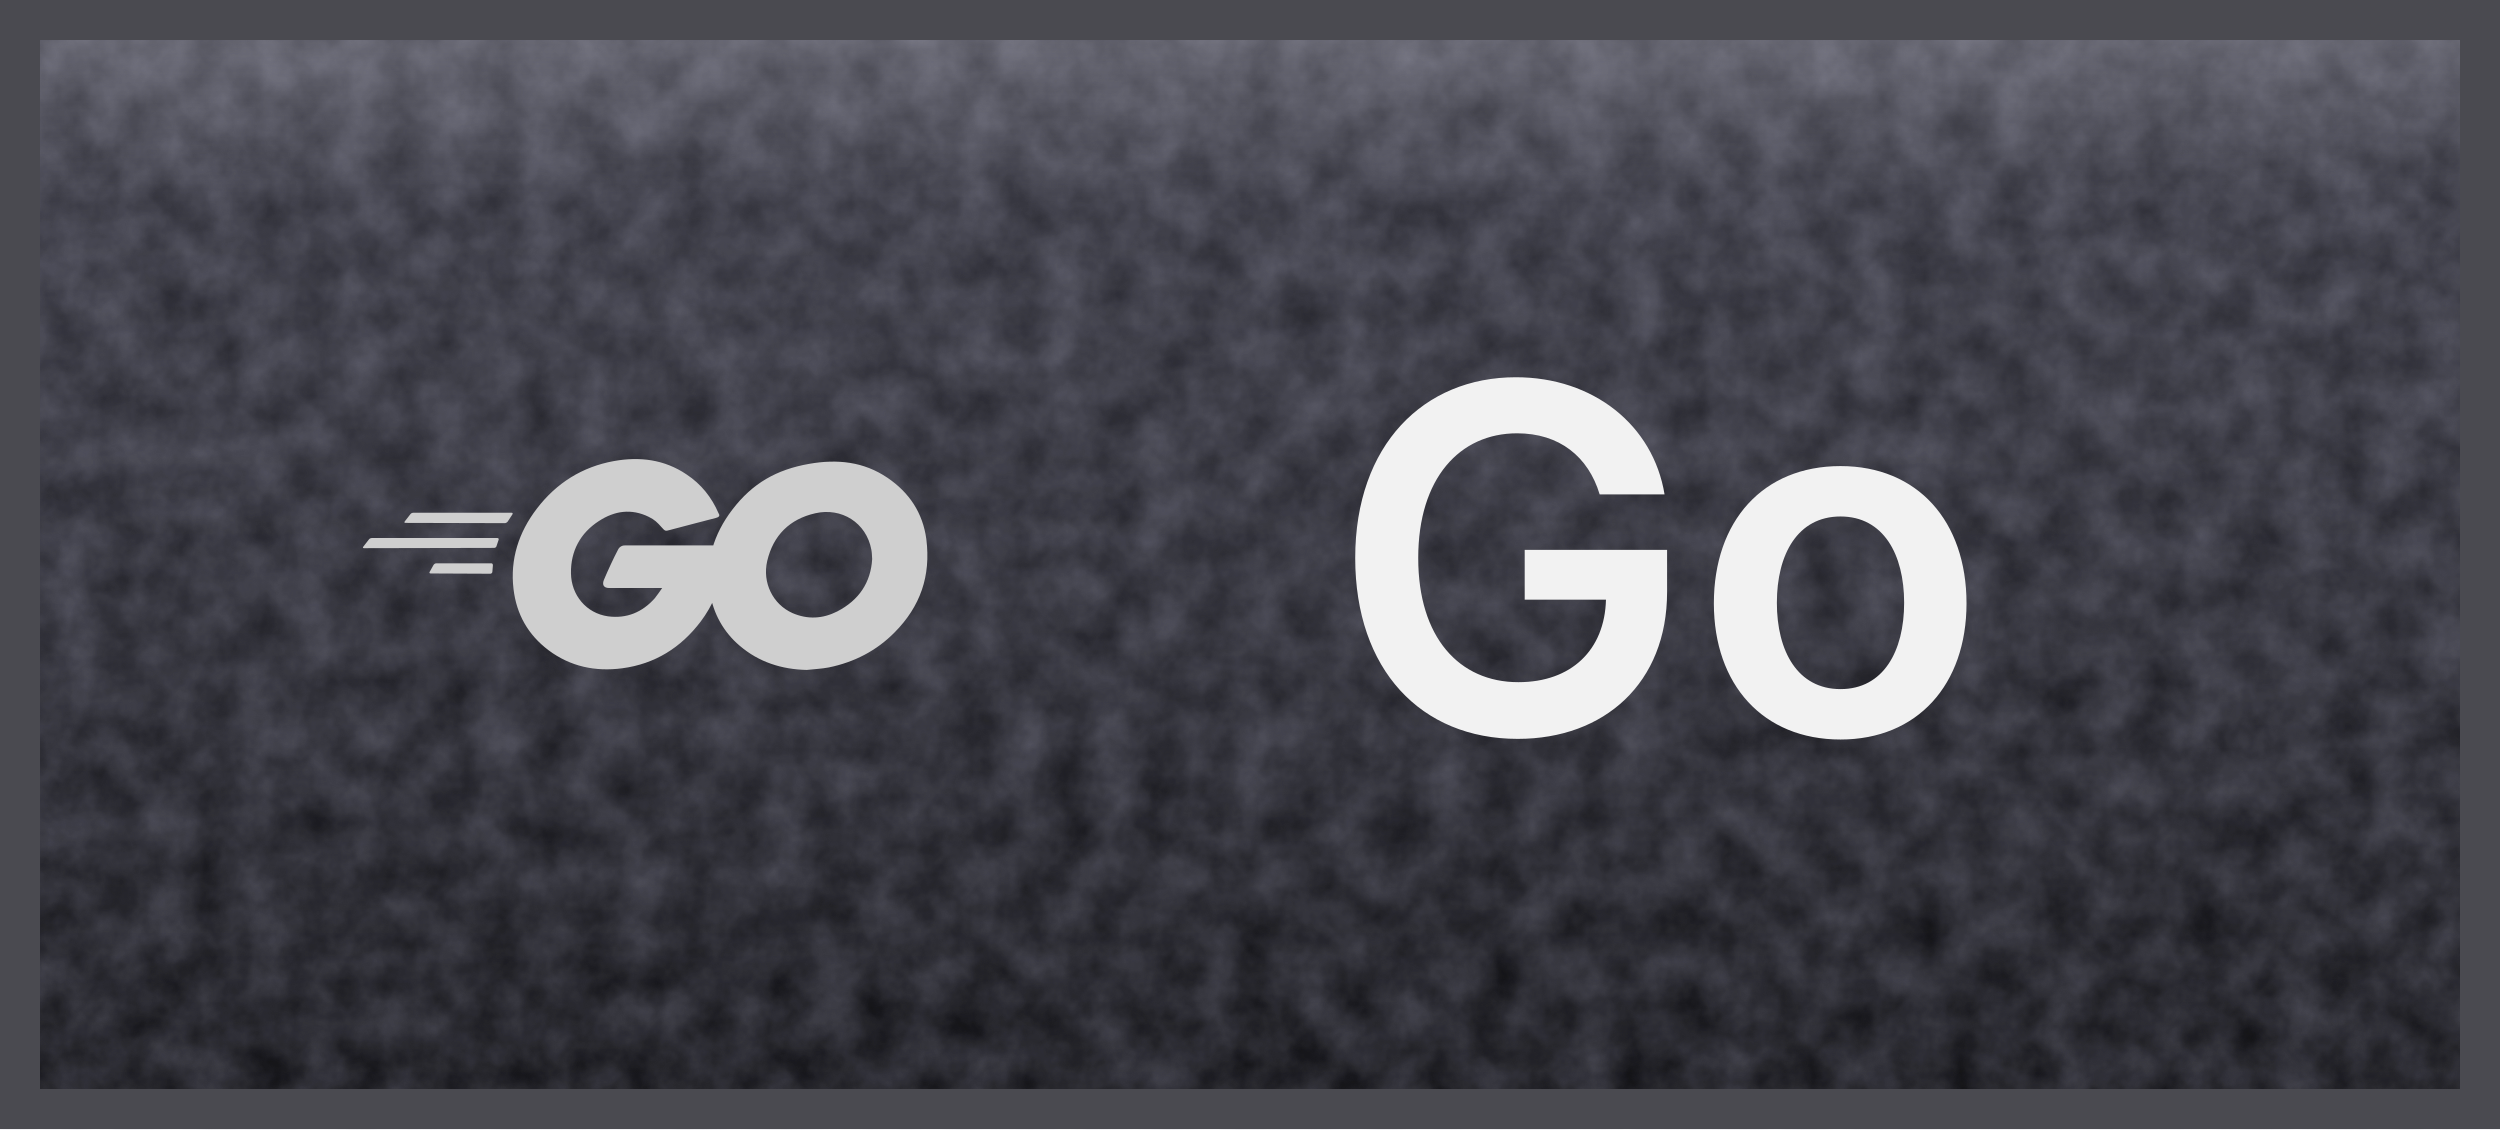
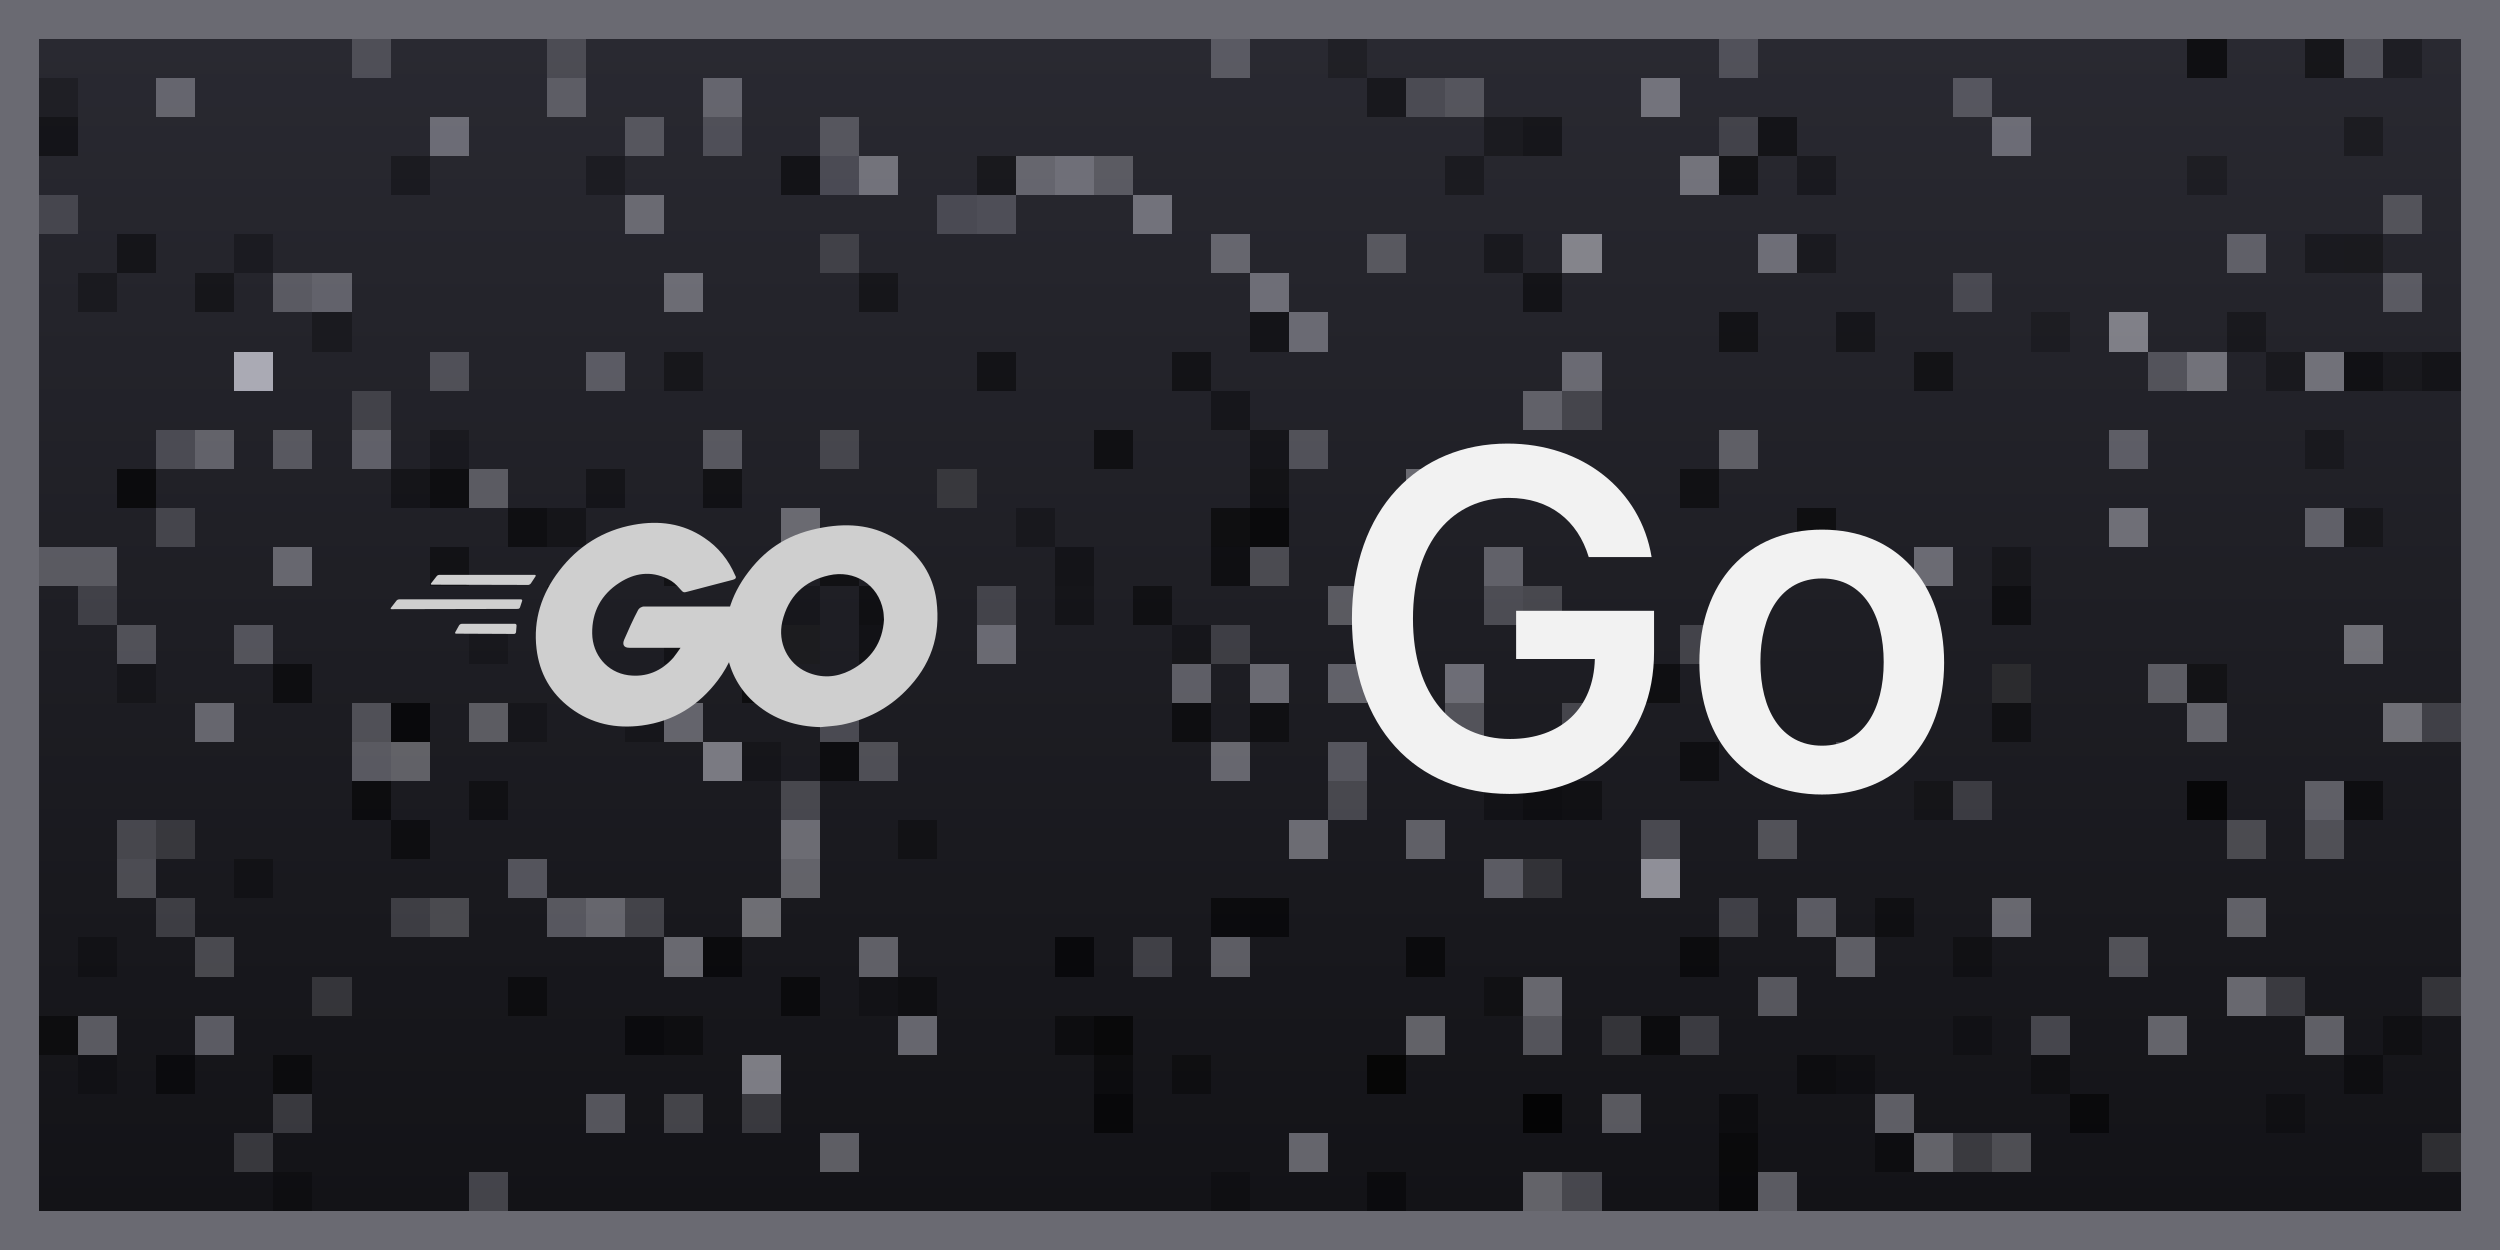
- <svg xmlns="http://www.w3.org/2000/svg" width="62" height="28" viewBox="0 0 62 28" role="img" aria-label="Go">
+ <svg xmlns="http://www.w3.org/2000/svg" width="64" height="32" viewBox="0 0 64 32" role="img" aria-label="Go">
  <defs>
    <linearGradient id="pt" x1="0" y1="0" x2="0" y2="1">
-       <stop offset="0" stop-color="#5a5a64" />
-       <stop offset="0.18" stop-color="#2a2a32" />
-       <stop offset="0.55" stop-color="#1e1e24" />
-       <stop offset="1" stop-color="#08080a" />
+       <stop offset="0" stop-color="#2a2a32" />
+       <stop offset="1" stop-color="#121216" />
    </linearGradient>
-     <filter id="gn" x="0" y="0" width="1" height="1" filterUnits="objectBoundingBox" primitiveUnits="userSpaceOnUse" color-interpolation-filters="sRGB">
-       <feTurbulence type="fractalNoise" baseFrequency="0.85" numOctaves="4" seed="4" stitchTiles="stitch" result="n" />
-       <feColorMatrix type="matrix" values="0 0 0 0 0.78  0 0 0 0 0.78  0 0 0 0 0.82  0 0 0 0.45 0" in="n" result="g" />
-       <feBlend in="SourceGraphic" in2="g" mode="overlay" />
-     </filter>
+     <clipPath id="face">
+       <rect x="0" y="0" width="64" height="32" />
+     </clipPath>
  </defs>
-   <rect x="0" y="0" width="62" height="28" shape-rendering="crispEdges" fill="url(#pt)" filter="url(#gn)" />
-   <rect x="0.5" y="0.5" width="61" height="27" fill="none" stroke="#4a4a50" shape-rendering="crispEdges" />
-   <g transform="translate(9.00 7.00) scale(0.5833)" fill="#cfcfcf">
+   <g clip-path="url(#face)" shape-rendering="crispEdges">
+     <rect x="0" y="0" width="64" height="32" fill="url(#pt)" />
+     <rect x="44" y="8" width="1" height="1" fill="#000000" opacity="0.47" />
+     <rect x="39" y="22" width="1" height="1" fill="#000000" opacity="0.48" />
+     <rect x="41" y="0" width="1" height="1" fill="#c8c8d2" opacity="0.37" />
+     <rect x="4" y="0" width="1" height="1" fill="#000000" opacity="0.43" />
+     <rect x="38" y="3" width="1" height="1" fill="#000000" opacity="0.32" />
+     <rect x="21" y="18" width="1" height="1" fill="#c8c8d2" opacity="0.27" />
+     <rect x="43" y="26" width="1" height="1" fill="#c8c8d2" opacity="0.21" />
+     <rect x="63" y="31" width="1" height="1" fill="#c8c8d2" opacity="0.41" />
+     <rect x="20" y="4" width="1" height="1" fill="#000000" opacity="0.50" />
+     <rect x="12" y="12" width="1" height="1" fill="#c8c8d2" opacity="0.35" />
+     <rect x="60" y="6" width="1" height="1" fill="#000000" opacity="0.31" />
+     <rect x="59" y="0" width="1" height="1" fill="#000000" opacity="0.32" />
+     <rect x="27" y="24" width="1" height="1" fill="#000000" opacity="0.44" />
+     <rect x="56" y="4" width="1" height="1" fill="#000000" opacity="0.24" />
+     <rect x="17" y="24" width="1" height="1" fill="#c8c8d2" opacity="0.46" />
+     <rect x="0" y="22" width="1" height="1" fill="#c8c8d2" opacity="0.45" />
+     <rect x="43" y="16" width="1" height="1" fill="#c8c8d2" opacity="0.22" />
+     <rect x="63" y="2" width="1" height="1" fill="#000000" opacity="0.53" />
+     <rect x="54" y="8" width="1" height="1" fill="#c8c8d2" opacity="0.18" />
+     <rect x="39" y="3" width="1" height="1" fill="#000000" opacity="0.43" />
+     <rect x="10" y="19" width="1" height="1" fill="#000000" opacity="0.40" />
+     <rect x="60" y="9" width="1" height="1" fill="#000000" opacity="0.51" />
+     <rect x="59" y="20" width="1" height="1" fill="#c8c8d2" opacity="0.39" />
+     <rect x="24" y="12" width="1" height="1" fill="#000000" opacity="0.45" />
+     <rect x="54" y="24" width="1" height="1" fill="#c8c8d2" opacity="0.33" />
+     <rect x="39" y="28" width="1" height="1" fill="#000000" opacity="0.56" />
+     <rect x="55" y="17" width="1" height="1" fill="#c8c8d2" opacity="0.37" />
+     <rect x="43" y="4" width="1" height="1" fill="#c8c8d2" opacity="0.47" />
+     <rect x="32" y="7" width="1" height="1" fill="#c8c8d2" opacity="0.45" />
+     <rect x="30" y="18" width="1" height="1" fill="#000000" opacity="0.51" />
+     <rect x="45" y="3" width="1" height="1" fill="#000000" opacity="0.37" />
+     <rect x="22" y="7" width="1" height="1" fill="#000000" opacity="0.39" />
+     <rect x="63" y="27" width="1" height="1" fill="#c8c8d2" opacity="0.25" />
+     <rect x="63" y="18" width="1" height="1" fill="#000000" opacity="0.55" />
+     <rect x="36" y="12" width="1" height="1" fill="#c8c8d2" opacity="0.32" />
+     <rect x="28" y="0" width="1" height="1" fill="#c8c8d2" opacity="0.40" />
+     <rect x="32" y="11" width="1" height="1" fill="#000000" opacity="0.35" />
+     <rect x="32" y="12" width="1" height="1" fill="#000000" opacity="0.44" />
+     <rect x="40" y="10" width="1" height="1" fill="#c8c8d2" opacity="0.21" />
+     <rect x="20" y="21" width="1" height="1" fill="#c8c8d2" opacity="0.47" />
+     <rect x="15" y="9" width="1" height="1" fill="#c8c8d2" opacity="0.34" />
+     <rect x="40" y="30" width="1" height="1" fill="#c8c8d2" opacity="0.29" />
+     <rect x="31" y="1" width="1" height="1" fill="#c8c8d2" opacity="0.31" />
+     <rect x="3" y="31" width="1" height="1" fill="#c8c8d2" opacity="0.44" />
+     <rect x="3" y="16" width="1" height="1" fill="#c8c8d2" opacity="0.30" />
+     <rect x="27" y="4" width="1" height="1" fill="#c8c8d2" opacity="0.45" />
+     <rect x="42" y="22" width="1" height="1" fill="#c8c8d2" opacity="0.40" />
+     <rect x="11" y="0" width="1" height="1" fill="#000000" opacity="0.55" />
+     <rect x="59" y="11" width="1" height="1" fill="#000000" opacity="0.25" />
+     <rect x="46" y="27" width="1" height="1" fill="#000000" opacity="0.39" />
+     <rect x="5" y="18" width="1" height="1" fill="#c8c8d2" opacity="0.43" />
+     <rect x="20" y="25" width="1" height="1" fill="#000000" opacity="0.52" />
+     <rect x="56" y="17" width="1" height="1" fill="#000000" opacity="0.36" />
+     <rect x="20" y="16" width="1" height="1" fill="#c8c8d2" opacity="0.18" />
+     <rect x="13" y="13" width="1" height="1" fill="#000000" opacity="0.52" />
+     <rect x="60" y="16" width="1" height="1" fill="#c8c8d2" opacity="0.48" />
+     <rect x="39" y="26" width="1" height="1" fill="#c8c8d2" opacity="0.35" />
+     <rect x="35" y="30" width="1" height="1" fill="#000000" opacity="0.40" />
+     <rect x="63" y="20" width="1" height="1" fill="#c8c8d2" opacity="0.32" />
+     <rect x="63" y="6" width="1" height="1" fill="#c8c8d2" opacity="0.43" />
+     <rect x="58" y="9" width="1" height="1" fill="#000000" opacity="0.28" />
+     <rect x="1" y="3" width="1" height="1" fill="#000000" opacity="0.48" />
+     <rect x="24" y="12" width="1" height="1" fill="#c8c8d2" opacity="0.21" />
+     <rect x="40" y="9" width="1" height="1" fill="#c8c8d2" opacity="0.43" />
+     <rect x="36" y="0" width="1" height="1" fill="#000000" opacity="0.41" />
+     <rect x="50" y="7" width="1" height="1" fill="#c8c8d2" opacity="0.23" />
+     <rect x="63" y="11" width="1" height="1" fill="#c8c8d2" opacity="0.20" />
+     <rect x="44" y="23" width="1" height="1" fill="#c8c8d2" opacity="0.23" />
+     <rect x="17" y="7" width="1" height="1" fill="#c8c8d2" opacity="0.44" />
+     <rect x="13" y="18" width="1" height="1" fill="#000000" opacity="0.20" />
+     <rect x="25" y="4" width="1" height="1" fill="#000000" opacity="0.36" />
+     <rect x="12" y="18" width="1" height="1" fill="#c8c8d2" opacity="0.37" />
+     <rect x="15" y="12" width="1" height="1" fill="#000000" opacity="0.36" />
+     <rect x="1" y="14" width="1" height="1" fill="#c8c8d2" opacity="0.35" />
+     <rect x="5" y="11" width="1" height="1" fill="#c8c8d2" opacity="0.39" />
+     <rect x="38" y="6" width="1" height="1" fill="#000000" opacity="0.32" />
+     <rect x="1" y="5" width="1" height="1" fill="#c8c8d2" opacity="0.20" />
+     <rect x="51" y="23" width="1" height="1" fill="#c8c8d2" opacity="0.45" />
+     <rect x="19" y="17" width="1" height="1" fill="#000000" opacity="0.37" />
+     <rect x="1" y="2" width="1" height="1" fill="#000000" opacity="0.22" />
+     <rect x="37" y="18" width="1" height="1" fill="#c8c8d2" opacity="0.32" />
+     <rect x="17" y="14" width="1" height="1" fill="#000000" opacity="0.42" />
+     <rect x="32" y="23" width="1" height="1" fill="#000000" opacity="0.29" />
+     <rect x="61" y="26" width="1" height="1" fill="#000000" opacity="0.29" />
+     <rect x="9" y="19" width="1" height="1" fill="#c8c8d2" opacity="0.36" />
+     <rect x="8" y="25" width="1" height="1" fill="#c8c8d2" opacity="0.17" />
+     <rect x="34" y="17" width="1" height="1" fill="#c8c8d2" opacity="0.40" />
+     <rect x="54" y="11" width="1" height="1" fill="#c8c8d2" opacity="0.36" />
+     <rect x="31" y="14" width="1" height="1" fill="#000000" opacity="0.51" />
+     <rect x="29" y="5" width="1" height="1" fill="#c8c8d2" opacity="0.47" />
+     <rect x="34" y="20" width="1" height="1" fill="#c8c8d2" opacity="0.26" />
+     <rect x="19" y="23" width="1" height="1" fill="#000000" opacity="0.47" />
+     <rect x="51" y="17" width="1" height="1" fill="#c8c8d2" opacity="0.39" />
+     <rect x="14" y="15" width="1" height="1" fill="#000000" opacity="0.35" />
+     <rect x="46" y="6" width="1" height="1" fill="#000000" opacity="0.29" />
+     <rect x="14" y="2" width="1" height="1" fill="#c8c8d2" opacity="0.33" />
+     <rect x="47" y="19" width="1" height="1" fill="#c8c8d2" opacity="0.25" />
+     <rect x="10" y="21" width="1" height="1" fill="#000000" opacity="0.45" />
+     <rect x="10" y="23" width="1" height="1" fill="#c8c8d2" opacity="0.21" />
+     <rect x="36" y="26" width="1" height="1" fill="#000000" opacity="0.23" />
+     <rect x="60" y="1" width="1" height="1" fill="#c8c8d2" opacity="0.26" />
+     <rect x="17" y="9" width="1" height="1" fill="#000000" opacity="0.35" />
+     <rect x="31" y="10" width="1" height="1" fill="#000000" opacity="0.34" />
+     <rect x="2" y="14" width="1" height="1" fill="#c8c8d2" opacity="0.35" />
+     <rect x="21" y="14" width="1" height="1" fill="#000000" opacity="0.45" />
+     <rect x="51" y="15" width="1" height="1" fill="#000000" opacity="0.51" />
+     <rect x="54" y="0" width="1" height="1" fill="#c8c8d2" opacity="0.41" />
+     <rect x="15" y="28" width="1" height="1" fill="#c8c8d2" opacity="0.36" />
+     <rect x="40" y="6" width="1" height="1" fill="#c8c8d2" opacity="0.22" />
+     <rect x="57" y="25" width="1" height="1" fill="#c8c8d2" opacity="0.46" />
+     <rect x="56" y="1" width="1" height="1" fill="#000000" opacity="0.43" />
+     <rect x="60" y="3" width="1" height="1" fill="#000000" opacity="0.29" />
+     <rect x="23" y="21" width="1" height="1" fill="#000000" opacity="0.32" />
+     <rect x="7" y="28" width="1" height="1" fill="#c8c8d2" opacity="0.20" />
+     <rect x="47" y="24" width="1" height="1" fill="#c8c8d2" opacity="0.40" />
+     <rect x="3" y="17" width="1" height="1" fill="#000000" opacity="0.24" />
+     <rect x="32" y="8" width="1" height="1" fill="#000000" opacity="0.43" />
+     <rect x="31" y="23" width="1" height="1" fill="#000000" opacity="0.53" />
+     <rect x="40" y="6" width="1" height="1" fill="#c8c8d2" opacity="0.46" />
+     <rect x="27" y="0" width="1" height="1" fill="#000000" opacity="0.39" />
+     <rect x="2" y="27" width="1" height="1" fill="#000000" opacity="0.21" />
+     <rect x="26" y="0" width="1" height="1" fill="#c8c8d2" opacity="0.43" />
+     <rect x="21" y="6" width="1" height="1" fill="#c8c8d2" opacity="0.17" />
+     <rect x="8" y="8" width="1" height="1" fill="#000000" opacity="0.27" />
+     <rect x="28" y="26" width="1" height="1" fill="#000000" opacity="0.52" />
+     <rect x="37" y="19" width="1" height="1" fill="#c8c8d2" opacity="0.25" />
+     <rect x="28" y="11" width="1" height="1" fill="#000000" opacity="0.53" />
+     <rect x="14" y="31" width="1" height="1" fill="#c8c8d2" opacity="0.27" />
+     <rect x="16" y="3" width="1" height="1" fill="#c8c8d2" opacity="0.29" />
+     <rect x="3" y="21" width="1" height="1" fill="#c8c8d2" opacity="0.26" />
+     <rect x="60" y="13" width="1" height="1" fill="#000000" opacity="0.28" />
+     <rect x="51" y="14" width="1" height="1" fill="#000000" opacity="0.26" />
+     <rect x="25" y="9" width="1" height="1" fill="#000000" opacity="0.46" />
+     <rect x="33" y="11" width="1" height="1" fill="#c8c8d2" opacity="0.29" />
+     <rect x="18" y="24" width="1" height="1" fill="#000000" opacity="0.55" />
+     <rect x="43" y="19" width="1" height="1" fill="#000000" opacity="0.45" />
+     <rect x="51" y="18" width="1" height="1" fill="#000000" opacity="0.40" />
+     <rect x="30" y="17" width="1" height="1" fill="#c8c8d2" opacity="0.38" />
+     <rect x="15" y="4" width="1" height="1" fill="#000000" opacity="0.27" />
+     <rect x="63" y="2" width="1" height="1" fill="#000000" opacity="0.45" />
+     <rect x="57" y="23" width="1" height="1" fill="#c8c8d2" opacity="0.23" />
+     <rect x="44" y="1" width="1" height="1" fill="#c8c8d2" opacity="0.25" />
+     <rect x="62" y="18" width="1" height="1" fill="#c8c8d2" opacity="0.21" />
+     <rect x="20" y="22" width="1" height="1" fill="#c8c8d2" opacity="0.42" />
+     <rect x="13" y="22" width="1" height="1" fill="#c8c8d2" opacity="0.34" />
+     <rect x="20" y="13" width="1" height="1" fill="#c8c8d2" opacity="0.44" />
+     <rect x="21" y="11" width="1" height="1" fill="#c8c8d2" opacity="0.22" />
+     <rect x="25" y="16" width="1" height="1" fill="#c8c8d2" opacity="0.45" />
+     <rect x="56" y="31" width="1" height="1" fill="#c8c8d2" opacity="0.28" />
+     <rect x="29" y="15" width="1" height="1" fill="#000000" opacity="0.25" />
+     <rect x="36" y="2" width="1" height="1" fill="#c8c8d2" opacity="0.22" />
+     <rect x="11" y="23" width="1" height="1" fill="#000000" opacity="0.42" />
+     <rect x="6" y="29" width="1" height="1" fill="#c8c8d2" opacity="0.20" />
+     <rect x="22" y="25" width="1" height="1" fill="#000000" opacity="0.20" />
+     <rect x="20" y="15" width="1" height="1" fill="#000000" opacity="0.22" />
+     <rect x="11" y="11" width="1" height="1" fill="#000000" opacity="0.23" />
+     <rect x="54" y="8" width="1" height="1" fill="#c8c8d2" opacity="0.46" />
+     <rect x="42" y="26" width="1" height="1" fill="#000000" opacity="0.47" />
+     <rect x="57" y="8" width="1" height="1" fill="#000000" opacity="0.31" />
+     <rect x="18" y="3" width="1" height="1" fill="#c8c8d2" opacity="0.25" />
+     <rect x="51" y="3" width="1" height="1" fill="#c8c8d2" opacity="0.43" />
+     <rect x="60" y="20" width="1" height="1" fill="#000000" opacity="0.47" />
+     <rect x="27" y="14" width="1" height="1" fill="#000000" opacity="0.35" />
+     <rect x="18" y="2" width="1" height="1" fill="#c8c8d2" opacity="0.38" />
+     <rect x="7" y="17" width="1" height="1" fill="#000000" opacity="0.51" />
+     <rect x="7" y="7" width="1" height="1" fill="#c8c8d2" opacity="0.33" />
+     <rect x="48" y="31" width="1" height="1" fill="#c8c8d2" opacity="0.17" />
+     <rect x="11" y="12" width="1" height="1" fill="#000000" opacity="0.56" />
+     <rect x="19" y="27" width="1" height="1" fill="#c8c8d2" opacity="0.20" />
+     <rect x="36" y="26" width="1" height="1" fill="#c8c8d2" opacity="0.44" />
+     <rect x="31" y="13" width="1" height="1" fill="#000000" opacity="0.54" />
+     <rect x="22" y="15" width="1" height="1" fill="#000000" opacity="0.46" />
+     <rect x="7" y="14" width="1" height="1" fill="#000000" opacity="0.26" />
+     <rect x="49" y="29" width="1" height="1" fill="#c8c8d2" opacity="0.44" />
+     <rect x="62" y="25" width="1" height="1" fill="#000000" opacity="0.42" />
+     <rect x="38" y="22" width="1" height="1" fill="#c8c8d2" opacity="0.38" />
+     <rect x="50" y="2" width="1" height="1" fill="#c8c8d2" opacity="0.29" />
+     <rect x="20" y="20" width="1" height="1" fill="#c8c8d2" opacity="0.26" />
+     <rect x="62" y="29" width="1" height="1" fill="#000000" opacity="0.38" />
+     <rect x="0" y="2" width="1" height="1" fill="#000000" opacity="0.45" />
+     <rect x="43" y="24" width="1" height="1" fill="#000000" opacity="0.51" />
+     <rect x="4" y="21" width="1" height="1" fill="#c8c8d2" opacity="0.17" />
+     <rect x="2" y="7" width="1" height="1" fill="#000000" opacity="0.29" />
+     <rect x="22" y="24" width="1" height="1" fill="#c8c8d2" opacity="0.41" />
+     <rect x="3" y="22" width="1" height="1" fill="#c8c8d2" opacity="0.29" />
+     <rect x="37" y="2" width="1" height="1" fill="#c8c8d2" opacity="0.28" />
+     <rect x="27" y="15" width="1" height="1" fill="#000000" opacity="0.33" />
+     <rect x="39" y="10" width="1" height="1" fill="#c8c8d2" opacity="0.38" />
+     <rect x="16" y="31" width="1" height="1" fill="#000000" opacity="0.30" />
+     <rect x="51" y="29" width="1" height="1" fill="#c8c8d2" opacity="0.32" />
+     <rect x="32" y="13" width="1" height="1" fill="#000000" opacity="0.46" />
+     <rect x="34" y="1" width="1" height="1" fill="#000000" opacity="0.23" />
+     <rect x="9" y="20" width="1" height="1" fill="#000000" opacity="0.53" />
+     <rect x="25" y="15" width="1" height="1" fill="#c8c8d2" opacity="0.22" />
+     <rect x="17" y="26" width="1" height="1" fill="#000000" opacity="0.37" />
+     <rect x="40" y="20" width="1" height="1" fill="#000000" opacity="0.37" />
+     <rect x="17" y="16" width="1" height="1" fill="#000000" opacity="0.35" />
+     <rect x="28" y="27" width="1" height="1" fill="#000000" opacity="0.41" />
+     <rect x="48" y="29" width="1" height="1" fill="#000000" opacity="0.33" />
+     <rect x="35" y="6" width="1" height="1" fill="#c8c8d2" opacity="0.31" />
+     <rect x="50" y="20" width="1" height="1" fill="#c8c8d2" opacity="0.19" />
+     <rect x="29" y="15" width="1" height="1" fill="#000000" opacity="0.28" />
+     <rect x="59" y="26" width="1" height="1" fill="#c8c8d2" opacity="0.41" />
+     <rect x="35" y="27" width="1" height="1" fill="#000000" opacity="0.45" />
+     <rect x="6" y="6" width="1" height="1" fill="#000000" opacity="0.26" />
+     <rect x="14" y="1" width="1" height="1" fill="#c8c8d2" opacity="0.22" />
+     <rect x="5" y="26" width="1" height="1" fill="#c8c8d2" opacity="0.39" />
+     <rect x="44" y="3" width="1" height="1" fill="#c8c8d2" opacity="0.17" />
+     <rect x="31" y="31" width="1" height="1" fill="#c8c8d2" opacity="0.28" />
+     <rect x="50" y="26" width="1" height="1" fill="#000000" opacity="0.22" />
+     <rect x="19" y="28" width="1" height="1" fill="#c8c8d2" opacity="0.20" />
+     <rect x="46" y="4" width="1" height="1" fill="#000000" opacity="0.33" />
+     <rect x="49" y="14" width="1" height="1" fill="#c8c8d2" opacity="0.45" />
+     <rect x="52" y="26" width="1" height="1" fill="#c8c8d2" opacity="0.27" />
+     <rect x="9" y="1" width="1" height="1" fill="#c8c8d2" opacity="0.24" />
+     <rect x="10" y="4" width="1" height="1" fill="#000000" opacity="0.31" />
+     <rect x="36" y="12" width="1" height="1" fill="#c8c8d2" opacity="0.17" />
+     <rect x="49" y="20" width="1" height="1" fill="#000000" opacity="0.24" />
+     <rect x="45" y="21" width="1" height="1" fill="#c8c8d2" opacity="0.32" />
+     <rect x="50" y="24" width="1" height="1" fill="#000000" opacity="0.30" />
+     <rect x="28" y="31" width="1" height="1" fill="#000000" opacity="0.39" />
+     <rect x="44" y="30" width="1" height="1" fill="#000000" opacity="0.50" />
+     <rect x="36" y="24" width="1" height="1" fill="#000000" opacity="0.54" />
+     <rect x="7" y="11" width="1" height="1" fill="#c8c8d2" opacity="0.33" />
+     <rect x="12" y="30" width="1" height="1" fill="#c8c8d2" opacity="0.27" />
+     <rect x="33" y="21" width="1" height="1" fill="#c8c8d2" opacity="0.47" />
+     <rect x="46" y="13" width="1" height="1" fill="#000000" opacity="0.54" />
+     <rect x="1" y="26" width="1" height="1" fill="#000000" opacity="0.43" />
+     <rect x="59" y="1" width="1" height="1" fill="#000000" opacity="0.47" />
+     <rect x="53" y="28" width="1" height="1" fill="#000000" opacity="0.53" />
+     <rect x="56" y="18" width="1" height="1" fill="#c8c8d2" opacity="0.41" />
+     <rect x="16" y="23" width="1" height="1" fill="#c8c8d2" opacity="0.24" />
+     <rect x="22" y="16" width="1" height="1" fill="#000000" opacity="0.39" />
+     <rect x="38" y="19" width="1" height="1" fill="#000000" opacity="0.36" />
+     <rect x="36" y="21" width="1" height="1" fill="#c8c8d2" opacity="0.40" />
+     <rect x="57" y="21" width="1" height="1" fill="#c8c8d2" opacity="0.28" />
+     <rect x="39" y="30" width="1" height="1" fill="#c8c8d2" opacity="0.44" />
+     <rect x="5" y="0" width="1" height="1" fill="#000000" opacity="0.43" />
+     <rect x="48" y="28" width="1" height="1" fill="#c8c8d2" opacity="0.41" />
+     <rect x="4" y="2" width="1" height="1" fill="#c8c8d2" opacity="0.38" />
+     <rect x="45" y="19" width="1" height="1" fill="#000000" opacity="0.45" />
+     <rect x="58" y="25" width="1" height="1" fill="#c8c8d2" opacity="0.20" />
+     <rect x="61" y="9" width="1" height="1" fill="#000000" opacity="0.29" />
+     <rect x="32" y="18" width="1" height="1" fill="#000000" opacity="0.44" />
+     <rect x="11" y="9" width="1" height="1" fill="#c8c8d2" opacity="0.27" />
+     <rect x="9" y="10" width="1" height="1" fill="#c8c8d2" opacity="0.19" />
+     <rect x="42" y="2" width="1" height="1" fill="#c8c8d2" opacity="0.47" />
+     <rect x="31" y="19" width="1" height="1" fill="#c8c8d2" opacity="0.44" />
+     <rect x="45" y="3" width="1" height="1" fill="#000000" opacity="0.21" />
+     <rect x="49" y="0" width="1" height="1" fill="#000000" opacity="0.28" />
+     <rect x="51" y="17" width="1" height="1" fill="#000000" opacity="0.55" />
+     <rect x="6" y="22" width="1" height="1" fill="#000000" opacity="0.28" />
+     <rect x="12" y="0" width="1" height="1" fill="#000000" opacity="0.39" />
+     <rect x="4" y="27" width="1" height="1" fill="#000000" opacity="0.48" />
+     <rect x="19" y="23" width="1" height="1" fill="#c8c8d2" opacity="0.38" />
+     <rect x="7" y="27" width="1" height="1" fill="#000000" opacity="0.45" />
+     <rect x="48" y="23" width="1" height="1" fill="#000000" opacity="0.37" />
+     <rect x="52" y="8" width="1" height="1" fill="#000000" opacity="0.20" />
+     <rect x="8" y="7" width="1" height="1" fill="#c8c8d2" opacity="0.38" />
+     <rect x="22" y="19" width="1" height="1" fill="#c8c8d2" opacity="0.30" />
+     <rect x="19" y="19" width="1" height="1" fill="#000000" opacity="0.21" />
+     <rect x="35" y="27" width="1" height="1" fill="#000000" opacity="0.54" />
+     <rect x="16" y="26" width="1" height="1" fill="#000000" opacity="0.48" />
+     <rect x="37" y="4" width="1" height="1" fill="#000000" opacity="0.30" />
+     <rect x="20" y="16" width="1" height="1" fill="#000000" opacity="0.54" />
+     <rect x="29" y="24" width="1" height="1" fill="#c8c8d2" opacity="0.23" />
+     <rect x="23" y="25" width="1" height="1" fill="#000000" opacity="0.35" />
+     <rect x="16" y="18" width="1" height="1" fill="#000000" opacity="0.22" />
+     <rect x="18" y="31" width="1" height="1" fill="#c8c8d2" opacity="0.31" />
+     <rect x="5" y="24" width="1" height="1" fill="#c8c8d2" opacity="0.28" />
+     <rect x="23" y="26" width="1" height="1" fill="#c8c8d2" opacity="0.45" />
+     <rect x="57" y="6" width="1" height="1" fill="#c8c8d2" opacity="0.36" />
+     <rect x="22" y="4" width="1" height="1" fill="#c8c8d2" opacity="0.47" />
+     <rect x="21" y="4" width="1" height="1" fill="#c8c8d2" opacity="0.23" />
+     <rect x="17" y="18" width="1" height="1" fill="#c8c8d2" opacity="0.42" />
+     <rect x="32" y="23" width="1" height="1" fill="#000000" opacity="0.39" />
+     <rect x="7" y="14" width="1" height="1" fill="#c8c8d2" opacity="0.27" />
+     <rect x="3" y="12" width="1" height="1" fill="#000000" opacity="0.30" />
+     <rect x="33" y="29" width="1" height="1" fill="#c8c8d2" opacity="0.45" />
+     <rect x="56" y="20" width="1" height="1" fill="#000000" opacity="0.49" />
+     <rect x="32" y="14" width="1" height="1" fill="#c8c8d2" opacity="0.26" />
+     <rect x="62" y="9" width="1" height="1" fill="#000000" opacity="0.42" />
+     <rect x="42" y="22" width="1" height="1" fill="#c8c8d2" opacity="0.46" />
+     <rect x="10" y="18" width="1" height="1" fill="#000000" opacity="0.42" />
+     <rect x="58" y="28" width="1" height="1" fill="#000000" opacity="0.24" />
+     <rect x="1" y="31" width="1" height="1" fill="#c8c8d2" opacity="0.47" />
+     <rect x="4" y="23" width="1" height="1" fill="#c8c8d2" opacity="0.21" />
+     <rect x="18" y="19" width="1" height="1" fill="#c8c8d2" opacity="0.38" />
+     <rect x="4" y="11" width="1" height="1" fill="#c8c8d2" opacity="0.25" />
+     <rect x="11" y="23" width="1" height="1" fill="#c8c8d2" opacity="0.32" />
+     <rect x="18" y="12" width="1" height="1" fill="#000000" opacity="0.46" />
+     <rect x="25" y="5" width="1" height="1" fill="#c8c8d2" opacity="0.25" />
+     <rect x="34" y="19" width="1" height="1" fill="#c8c8d2" opacity="0.34" />
+     <rect x="39" y="28" width="1" height="1" fill="#000000" opacity="0.54" />
+     <rect x="56" y="20" width="1" height="1" fill="#000000" opacity="0.47" />
+     <rect x="32" y="17" width="1" height="1" fill="#c8c8d2" opacity="0.45" />
+     <rect x="28" y="4" width="1" height="1" fill="#c8c8d2" opacity="0.32" />
+     <rect x="27" y="24" width="1" height="1" fill="#000000" opacity="0.27" />
+     <rect x="50" y="31" width="1" height="1" fill="#000000" opacity="0.44" />
+     <rect x="19" y="23" width="1" height="1" fill="#c8c8d2" opacity="0.22" />
+     <rect x="31" y="24" width="1" height="1" fill="#c8c8d2" opacity="0.39" />
+     <rect x="37" y="17" width="1" height="1" fill="#c8c8d2" opacity="0.47" />
+     <rect x="56" y="1" width="1" height="1" fill="#000000" opacity="0.34" />
+     <rect x="33" y="8" width="1" height="1" fill="#c8c8d2" opacity="0.43" />
+     <rect x="45" y="30" width="1" height="1" fill="#c8c8d2" opacity="0.40" />
+     <rect x="21" y="3" width="1" height="1" fill="#c8c8d2" opacity="0.29" />
+     <rect x="57" y="23" width="1" height="1" fill="#c8c8d2" opacity="0.24" />
+     <rect x="3" y="6" width="1" height="1" fill="#000000" opacity="0.43" />
+     <rect x="9" y="11" width="1" height="1" fill="#c8c8d2" opacity="0.38" />
+     <rect x="7" y="30" width="1" height="1" fill="#000000" opacity="0.26" />
+     <rect x="50" y="29" width="1" height="1" fill="#c8c8d2" opacity="0.21" />
+     <rect x="18" y="19" width="1" height="1" fill="#c8c8d2" opacity="0.27" />
+     <rect x="28" y="28" width="1" height="1" fill="#000000" opacity="0.48" />
+     <rect x="24" y="5" width="1" height="1" fill="#c8c8d2" opacity="0.23" />
+     <rect x="38" y="14" width="1" height="1" fill="#c8c8d2" opacity="0.39" />
+     <rect x="2" y="24" width="1" height="1" fill="#000000" opacity="0.24" />
+     <rect x="6" y="16" width="1" height="1" fill="#c8c8d2" opacity="0.32" />
+     <rect x="59" y="9" width="1" height="1" fill="#c8c8d2" opacity="0.47" />
+     <rect x="31" y="30" width="1" height="1" fill="#000000" opacity="0.21" />
+     <rect x="34" y="31" width="1" height="1" fill="#000000" opacity="0.34" />
+     <rect x="47" y="27" width="1" height="1" fill="#000000" opacity="0.27" />
+     <rect x="62" y="29" width="1" height="1" fill="#c8c8d2" opacity="0.18" />
+     <rect x="54" y="13" width="1" height="1" fill="#c8c8d2" opacity="0.47" />
+     <rect x="45" y="6" width="1" height="1" fill="#c8c8d2" opacity="0.45" />
+     <rect x="55" y="26" width="1" height="1" fill="#c8c8d2" opacity="0.44" />
+     <rect x="13" y="25" width="1" height="1" fill="#000000" opacity="0.43" />
+     <rect x="12" y="20" width="1" height="1" fill="#000000" opacity="0.37" />
+     <rect x="26" y="4" width="1" height="1" fill="#c8c8d2" opacity="0.39" />
+     <rect x="27" y="0" width="1" height="1" fill="#000000" opacity="0.27" />
+     <rect x="0" y="14" width="1" height="1" fill="#c8c8d2" opacity="0.47" />
+     <rect x="61" y="1" width="1" height="1" fill="#000000" opacity="0.26" />
+     <rect x="4" y="13" width="1" height="1" fill="#c8c8d2" opacity="0.22" />
+     <rect x="10" y="19" width="1" height="1" fill="#c8c8d2" opacity="0.44" />
+     <rect x="35" y="2" width="1" height="1" fill="#000000" opacity="0.39" />
+     <rect x="38" y="20" width="1" height="1" fill="#000000" opacity="0.29" />
+     <rect x="39" y="22" width="1" height="1" fill="#c8c8d2" opacity="0.20" />
+     <rect x="41" y="26" width="1" height="1" fill="#c8c8d2" opacity="0.17" />
+     <rect x="39" y="7" width="1" height="1" fill="#000000" opacity="0.46" />
+     <rect x="12" y="16" width="1" height="1" fill="#000000" opacity="0.21" />
+     <rect x="10" y="12" width="1" height="1" fill="#000000" opacity="0.36" />
+     <rect x="37" y="31" width="1" height="1" fill="#c8c8d2" opacity="0.47" />
+     <rect x="39" y="20" width="1" height="1" fill="#000000" opacity="0.45" />
+     <rect x="34" y="15" width="1" height="1" fill="#c8c8d2" opacity="0.35" />
+     <rect x="16" y="5" width="1" height="1" fill="#c8c8d2" opacity="0.42" />
+     <rect x="44" y="11" width="1" height="1" fill="#c8c8d2" opacity="0.37" />
+     <rect x="28" y="28" width="1" height="1" fill="#000000" opacity="0.23" />
+     <rect x="62" y="0" width="1" height="1" fill="#000000" opacity="0.49" />
+     <rect x="21" y="29" width="1" height="1" fill="#c8c8d2" opacity="0.41" />
+     <rect x="59" y="21" width="1" height="1" fill="#c8c8d2" opacity="0.31" />
+     <rect x="47" y="8" width="1" height="1" fill="#000000" opacity="0.38" />
+     <rect x="18" y="11" width="1" height="1" fill="#c8c8d2" opacity="0.33" />
+     <rect x="14" y="23" width="1" height="1" fill="#c8c8d2" opacity="0.36" />
+     <rect x="26" y="13" width="1" height="1" fill="#000000" opacity="0.24" />
+     <rect x="30" y="9" width="1" height="1" fill="#000000" opacity="0.46" />
+     <rect x="42" y="21" width="1" height="1" fill="#c8c8d2" opacity="0.27" />
+     <rect x="61" y="5" width="1" height="1" fill="#c8c8d2" opacity="0.28" />
+     <rect x="61" y="7" width="1" height="1" fill="#c8c8d2" opacity="0.33" />
+     <rect x="27" y="26" width="1" height="1" fill="#000000" opacity="0.40" />
+     <rect x="46" y="23" width="1" height="1" fill="#c8c8d2" opacity="0.38" />
+     <rect x="10" y="18" width="1" height="1" fill="#000000" opacity="0.41" />
+     <rect x="45" y="25" width="1" height="1" fill="#c8c8d2" opacity="0.36" />
+     <rect x="42" y="17" width="1" height="1" fill="#000000" opacity="0.49" />
+     <rect x="59" y="13" width="1" height="1" fill="#c8c8d2" opacity="0.38" />
+     <rect x="45" y="31" width="1" height="1" fill="#000000" opacity="0.30" />
+     <rect x="30" y="27" width="1" height="1" fill="#000000" opacity="0.33" />
+     <rect x="44" y="29" width="1" height="1" fill="#000000" opacity="0.52" />
+     <rect x="6" y="9" width="1" height="1" fill="#c8c8d2" opacity="0.41" />
+     <rect x="38" y="15" width="1" height="1" fill="#c8c8d2" opacity="0.27" />
+     <rect x="43" y="12" width="1" height="1" fill="#000000" opacity="0.48" />
+     <rect x="38" y="25" width="1" height="1" fill="#000000" opacity="0.28" />
+     <rect x="39" y="15" width="1" height="1" fill="#c8c8d2" opacity="0.24" />
+     <rect x="17" y="28" width="1" height="1" fill="#c8c8d2" opacity="0.26" />
+     <rect x="5" y="7" width="1" height="1" fill="#000000" opacity="0.39" />
+     <rect x="49" y="9" width="1" height="1" fill="#000000" opacity="0.47" />
+     <rect x="56" y="9" width="1" height="1" fill="#c8c8d2" opacity="0.48" />
+     <rect x="44" y="28" width="1" height="1" fill="#000000" opacity="0.36" />
+     <rect x="7" y="14" width="1" height="1" fill="#c8c8d2" opacity="0.25" />
+     <rect x="31" y="6" width="1" height="1" fill="#c8c8d2" opacity="0.40" />
+     <rect x="32" y="13" width="1" height="1" fill="#000000" opacity="0.42" />
+     <rect x="3" y="12" width="1" height="1" fill="#000000" opacity="0.51" />
+     <rect x="27" y="0" width="1" height="1" fill="#c8c8d2" opacity="0.39" />
+     <rect x="19" y="17" width="1" height="1" fill="#000000" opacity="0.30" />
+     <rect x="30" y="16" width="1" height="1" fill="#000000" opacity="0.25" />
+     <rect x="52" y="27" width="1" height="1" fill="#000000" opacity="0.26" />
+     <rect x="15" y="23" width="1" height="1" fill="#c8c8d2" opacity="0.44" />
+     <rect x="41" y="28" width="1" height="1" fill="#c8c8d2" opacity="0.38" />
+     <rect x="61" y="18" width="1" height="1" fill="#c8c8d2" opacity="0.48" />
+     <rect x="14" y="13" width="1" height="1" fill="#000000" opacity="0.34" />
+     <rect x="11" y="3" width="1" height="1" fill="#c8c8d2" opacity="0.43" />
+     <rect x="31" y="16" width="1" height="1" fill="#c8c8d2" opacity="0.19" />
+     <rect x="39" y="25" width="1" height="1" fill="#c8c8d2" opacity="0.45" />
+     <rect x="54" y="31" width="1" height="1" fill="#c8c8d2" opacity="0.34" />
+     <rect x="2" y="26" width="1" height="1" fill="#c8c8d2" opacity="0.38" />
+     <rect x="11" y="14" width="1" height="1" fill="#000000" opacity="0.42" />
+     <rect x="19" y="27" width="1" height="1" fill="#c8c8d2" opacity="0.47" />
+     <rect x="9" y="18" width="1" height="1" fill="#c8c8d2" opacity="0.30" />
+     <rect x="2" y="15" width="1" height="1" fill="#c8c8d2" opacity="0.20" />
+     <rect x="21" y="0" width="1" height="1" fill="#c8c8d2" opacity="0.32" />
+     <rect x="6" y="9" width="1" height="1" fill="#c8c8d2" opacity="0.43" />
+     <rect x="60" y="27" width="1" height="1" fill="#000000" opacity="0.34" />
+     <rect x="28" y="26" width="1" height="1" fill="#000000" opacity="0.22" />
+     <rect x="59" y="6" width="1" height="1" fill="#000000" opacity="0.30" />
+     <rect x="21" y="19" width="1" height="1" fill="#000000" opacity="0.52" />
+     <rect x="6" y="9" width="1" height="1" fill="#c8c8d2" opacity="0.45" />
+     <rect x="52" y="31" width="1" height="1" fill="#c8c8d2" opacity="0.30" />
+     <rect x="62" y="25" width="1" height="1" fill="#c8c8d2" opacity="0.21" />
+     <rect x="40" y="18" width="1" height="1" fill="#c8c8d2" opacity="0.24" />
+     <rect x="44" y="4" width="1" height="1" fill="#000000" opacity="0.49" />
+     <rect x="55" y="9" width="1" height="1" fill="#c8c8d2" opacity="0.29" />
+   </g>
+   <rect x="0.5" y="0.5" width="63" height="31" fill="none" stroke="#6a6a72" shape-rendering="crispEdges" />
+   <g transform="translate(10.00 9.00) scale(0.5833)" fill="#cfcfcf">
    <path d="M1.811 10.231c-.047 0-.058-.023-.035-.059l.246-.315c.023-.035.081-.058.128-.058h4.172c.046 0 .058.035.035.07l-.199.303c-.023.036-.082.07-.117.07zM.047 11.306c-.047 0-.059-.023-.035-.058l.245-.316c.023-.035.082-.058.129-.058h5.328c.047 0 .07.035.058.07l-.093.28c-.012.047-.058.07-.105.07zm2.828 1.075c-.047 0-.059-.035-.035-.07l.163-.292c.023-.035.07-.07.117-.07h2.337c.047 0 .07.035.07.082l-.023.28c0 .047-.047.082-.082.082zm12.129-2.36c-.736.187-1.239.327-1.963.514-.176.046-.187.058-.34-.117-.174-.199-.303-.327-.548-.444-.737-.362-1.45-.257-2.115.175-.795.514-1.204 1.274-1.192 2.22.011.935.654 1.706 1.577 1.835.795.105 1.46-.175 1.987-.77.105-.13.198-.27.315-.434H10.47c-.245 0-.304-.152-.222-.35.152-.362.432-.97.596-1.274a.315.315 0 01.292-.187h4.253c-.023.316-.023.631-.07.947a4.983 4.983 0 01-.958 2.29c-.841 1.11-1.94 1.8-3.33 1.986-1.145.152-2.209-.07-3.143-.77-.865-.655-1.356-1.52-1.484-2.595-.152-1.274.222-2.419.993-3.424.83-1.086 1.928-1.776 3.272-2.02 1.098-.2 2.15-.07 3.096.571.62.41 1.063.97 1.356 1.648.07.105.023.164-.117.2m3.868 6.461c-1.064-.024-2.034-.328-2.852-1.029a3.665 3.665 0 01-1.262-2.255c-.21-1.32.152-2.489.947-3.529.853-1.122 1.881-1.706 3.272-1.95 1.192-.21 2.314-.095 3.33.595.923.63 1.496 1.484 1.648 2.605.198 1.578-.257 2.863-1.344 3.962-.771.783-1.718 1.273-2.805 1.495-.315.06-.63.07-.934.106zm2.78-4.72c-.011-.153-.011-.27-.034-.387-.21-1.157-1.274-1.81-2.384-1.554-1.087.245-1.788.935-2.045 2.033-.21.912.234 1.835 1.075 2.21.643.28 1.285.244 1.905-.07.923-.48 1.425-1.228 1.484-2.233z" />
  </g>
-   <text x="33" y="18.2" font-family="system-ui, -apple-system, Segoe UI, sans-serif" font-size="12" font-weight="600" fill="#f2f2f2">Go</text>
+   <text x="34" y="20.2" font-family="system-ui, -apple-system, Segoe UI, sans-serif" font-size="12" font-weight="600" fill="#f2f2f2">Go</text>
</svg>
